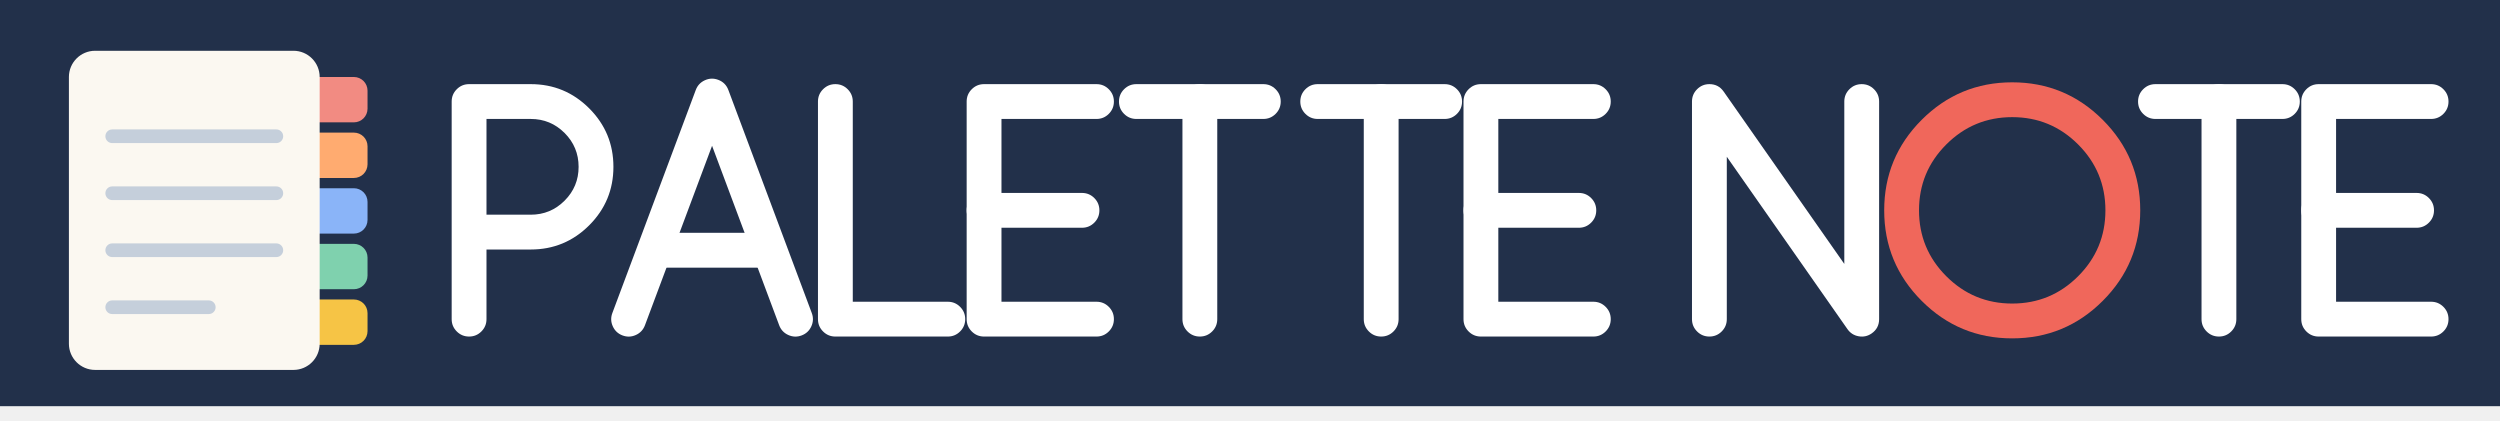
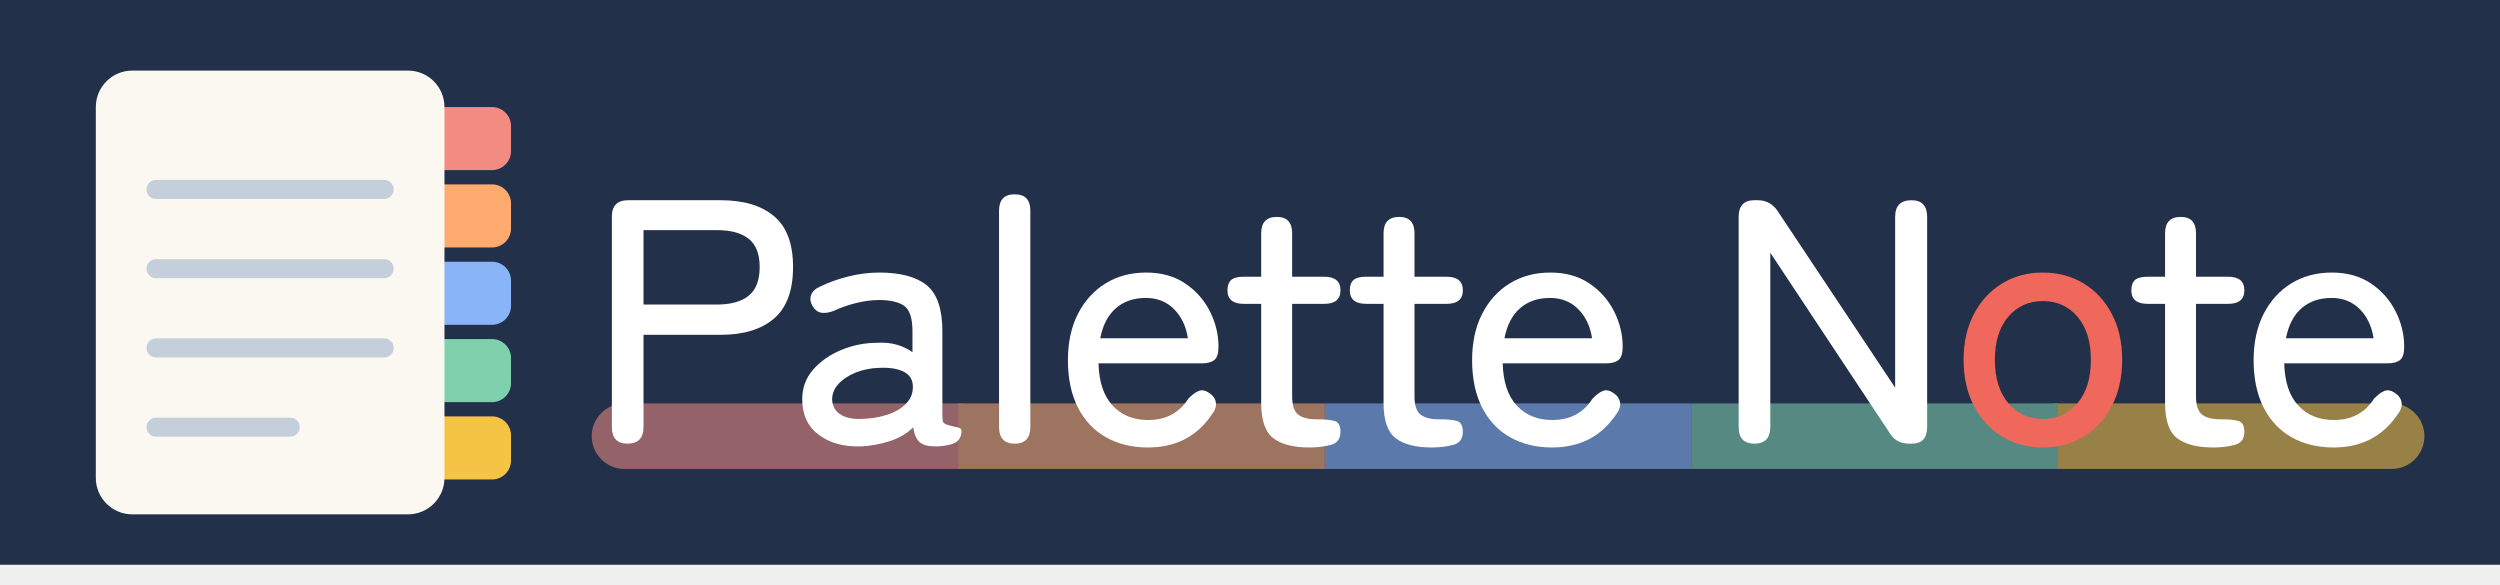
- <svg xmlns="http://www.w3.org/2000/svg" viewBox="-38.0 -56.0 1378.686 232">
-   <path fill="#22304A" d="M-78,-96 L1380.686,-96 L1380.686,168 L-78,168 L-78,-96 Z" />
+ <svg xmlns="http://www.w3.org/2000/svg" viewBox="-38.0 -56.0 991.571 232">
+   <path fill="#22304A" d="M-78,-96 L993.571,-96 L993.571,168 L-78,168 L-78,-96 Z" />
  <path fill="#F28B82" d="M126.971,-13.543 L157.143,-13.543 C161.309,-13.543 164.686,-10.166 164.686,-6 L164.686,3.931 C164.686,8.097 161.309,11.474 157.143,11.474 L126.971,11.474 C122.806,11.474 119.429,8.097 119.429,3.931 L119.429,-6 C119.429,-10.166 122.806,-13.543 126.971,-13.543 Z" />
  <path fill="#FFAB70" d="M126.971,17.131 L157.143,17.131 C161.309,17.131 164.686,20.508 164.686,24.674 L164.686,34.606 C164.686,38.772 161.309,42.149 157.143,42.149 L126.971,42.149 C122.806,42.149 119.429,38.772 119.429,34.606 L119.429,24.674 C119.429,20.508 122.806,17.131 126.971,17.131 Z" />
  <path fill="#8AB4F8" d="M126.971,47.806 L157.143,47.806 C161.309,47.806 164.686,51.183 164.686,55.349 L164.686,65.28 C164.686,69.446 161.309,72.823 157.143,72.823 L126.971,72.823 C122.806,72.823 119.429,69.446 119.429,65.28 L119.429,55.349 C119.429,51.183 122.806,47.806 126.971,47.806 Z" />
  <path fill="#7FD1AE" d="M126.971,78.48 L157.143,78.48 C161.309,78.48 164.686,81.857 164.686,86.023 L164.686,95.954 C164.686,100.12 161.309,103.497 157.143,103.497 L126.971,103.497 C122.806,103.497 119.429,100.12 119.429,95.954 L119.429,86.023 C119.429,81.857 122.806,78.48 126.971,78.48 Z" />
  <path fill="#F6C445" d="M126.971,109.154 L157.143,109.154 C161.309,109.154 164.686,112.531 164.686,116.697 L164.686,126.629 C164.686,130.794 161.309,134.171 157.143,134.171 L126.971,134.171 C122.806,134.171 119.429,130.794 119.429,126.629 L119.429,116.697 C119.429,112.531 122.806,109.154 126.971,109.154 Z" />
  <path fill="#FBF8F1" d="M14.457,-28 L123.829,-28 C131.813,-28 138.286,-21.527 138.286,-13.543 L138.286,133.543 C138.286,141.527 131.813,148 123.829,148 L14.457,148 C6.473,148 0,141.527 0,133.543 L0,-13.543 C0,-21.527 6.473,-28 14.457,-28 Z" />
  <path fill="#C5CFDB" d="M23.886,15.371 L114.4,15.371 C116.483,15.371 118.171,17.06 118.171,19.143 L118.171,19.143 C118.171,21.226 116.483,22.914 114.4,22.914 L23.886,22.914 C21.803,22.914 20.114,21.226 20.114,19.143 L20.114,19.143 C20.114,17.06 21.803,15.371 23.886,15.371 Z M23.886,46.8 L114.4,46.8 C116.483,46.8 118.171,48.488 118.171,50.571 L118.171,50.571 C118.171,52.654 116.483,54.343 114.4,54.343 L23.886,54.343 C21.803,54.343 20.114,52.654 20.114,50.571 L20.114,50.571 C20.114,48.488 21.803,46.8 23.886,46.8 Z M23.886,78.229 L114.4,78.229 C116.483,78.229 118.171,79.917 118.171,82 L118.171,82 C118.171,84.083 116.483,85.771 114.4,85.771 L23.886,85.771 C21.803,85.771 20.114,84.083 20.114,82 L20.114,82 C20.114,79.917 21.803,78.229 23.886,78.229 Z M23.886,109.657 L77.138,109.657 C79.221,109.657 80.91,111.346 80.91,113.429 L80.91,113.429 C80.91,115.511 79.221,117.2 77.138,117.2 L23.886,117.2 C21.803,117.2 20.114,115.512 20.114,113.429 L20.114,113.429 C20.114,111.346 21.803,109.657 23.886,109.657 Z" />
-   <path fill="#FFFFFF" d="M211.086,120 L211.086,0 Q211.086,-3.976 213.897,-6.788 Q216.709,-9.6 220.686,-9.6 L254.686,-9.6 Q273.574,-9.6 286.93,3.756 Q300.286,17.112 300.286,36 Q300.286,54.888 286.93,68.244 Q273.574,81.6 254.686,81.6 L230.286,81.6 L230.286,120 Q230.286,123.976 227.474,126.788 Q224.662,129.6 220.686,129.6 Q216.709,129.6 213.897,126.788 Q211.086,123.976 211.086,120 Z M230.286,62.4 L254.686,62.4 Q265.621,62.4 273.353,54.668 Q281.086,46.935 281.086,36 Q281.086,25.065 273.353,17.332 Q265.621,9.6 254.686,9.6 L230.286,9.6 L230.286,62.4 Z" />
-   <path fill="#FFFFFF" d="M299.694,116.637 L345.694,-6.363 Q347.087,-10.087 350.705,-11.736 Q354.324,-13.385 358.048,-11.992 Q362.145,-10.46 363.677,-6.363 L409.677,116.637 Q411.07,120.362 409.422,123.98 Q407.773,127.599 404.048,128.992 Q400.324,130.385 396.705,128.736 Q393.087,127.087 391.694,123.363 L354.686,24.406 L317.677,123.363 Q316.285,127.087 312.666,128.736 Q309.047,130.385 305.323,128.992 Q301.598,127.599 299.95,123.98 Q298.301,120.362 299.694,116.637 Z" />
-   <path fill="#FFFFFF" d="M327.686,72.4 L381.686,72.4 Q385.662,72.4 388.474,75.212 Q391.286,78.024 391.286,82 Q391.286,85.976 388.474,88.788 Q385.662,91.6 381.686,91.6 L327.686,91.6 Q323.709,91.6 320.897,88.788 Q318.086,85.976 318.086,82 Q318.086,78.024 320.897,75.212 Q323.709,72.4 327.686,72.4 Z" />
-   <path fill="#FFFFFF" d="M432.286,0 L432.286,110.4 L484.686,110.4 Q488.662,110.4 491.474,113.212 Q494.286,116.024 494.286,120 Q494.286,123.976 491.474,126.788 Q488.662,129.6 484.686,129.6 L422.686,129.6 Q418.709,129.6 415.897,126.788 Q413.086,123.976 413.086,120 L413.086,0 Q413.086,-3.976 415.897,-6.788 Q418.709,-9.6 422.686,-9.6 Q426.662,-9.6 429.474,-6.788 Q432.286,-3.976 432.286,0 Z" />
-   <path fill="#FFFFFF" d="M566.686,9.6 L514.286,9.6 L514.286,110.4 L566.686,110.4 Q570.662,110.4 573.474,113.212 Q576.286,116.024 576.286,120 Q576.286,123.976 573.474,126.788 Q570.662,129.6 566.686,129.6 L504.686,129.6 Q500.709,129.6 497.897,126.788 Q495.086,123.976 495.086,120 L495.086,0 Q495.086,-3.976 497.897,-6.788 Q500.709,-9.6 504.686,-9.6 L566.686,-9.6 Q570.662,-9.6 573.474,-6.788 Q576.286,-3.976 576.286,0 Q576.286,3.976 573.474,6.788 Q570.662,9.6 566.686,9.6 Z" />
-   <path fill="#FFFFFF" d="M504.686,50.4 L558.686,50.4 Q562.662,50.4 565.474,53.212 Q568.286,56.024 568.286,60 Q568.286,63.976 565.474,66.788 Q562.662,69.6 558.686,69.6 L504.686,69.6 Q500.709,69.6 497.897,66.788 Q495.086,63.976 495.086,60 Q495.086,56.024 497.897,53.212 Q500.709,50.4 504.686,50.4 Z" />
-   <path fill="#FFFFFF" d="M588.686,-9.6 L658.686,-9.6 Q662.662,-9.6 665.474,-6.788 Q668.286,-3.976 668.286,0 Q668.286,3.976 665.474,6.788 Q662.662,9.6 658.686,9.6 L588.686,9.6 Q584.709,9.6 581.898,6.788 Q579.086,3.976 579.086,0 Q579.086,-3.976 581.898,-6.788 Q584.709,-9.6 588.686,-9.6 Z" />
-   <path fill="#FFFFFF" d="M633.286,0 L633.286,120 Q633.286,123.976 630.474,126.788 Q627.662,129.6 623.686,129.6 Q619.709,129.6 616.898,126.788 Q614.086,123.976 614.086,120 L614.086,0 Q614.086,-3.976 616.898,-6.788 Q619.709,-9.6 623.686,-9.6 Q627.662,-9.6 630.474,-6.788 Q633.286,-3.976 633.286,0 Z" />
-   <path fill="#FFFFFF" d="M688.686,-9.6 L758.686,-9.6 Q762.662,-9.6 765.474,-6.788 Q768.286,-3.976 768.286,0 Q768.286,3.976 765.474,6.788 Q762.662,9.6 758.686,9.6 L688.686,9.6 Q684.709,9.6 681.898,6.788 Q679.086,3.976 679.086,0 Q679.086,-3.976 681.898,-6.788 Q684.709,-9.6 688.686,-9.6 Z" />
-   <path fill="#FFFFFF" d="M733.286,0 L733.286,120 Q733.286,123.976 730.474,126.788 Q727.662,129.6 723.686,129.6 Q719.709,129.6 716.898,126.788 Q714.086,123.976 714.086,120 L714.086,0 Q714.086,-3.976 716.898,-6.788 Q719.709,-9.6 723.686,-9.6 Q727.662,-9.6 730.474,-6.788 Q733.286,-3.976 733.286,0 Z" />
-   <path fill="#FFFFFF" d="M840.686,9.6 L788.286,9.6 L788.286,110.4 L840.686,110.4 Q844.662,110.4 847.474,113.212 Q850.286,116.024 850.286,120 Q850.286,123.976 847.474,126.788 Q844.662,129.6 840.686,129.6 L778.686,129.6 Q774.709,129.6 771.898,126.788 Q769.086,123.976 769.086,120 L769.086,0 Q769.086,-3.976 771.898,-6.788 Q774.709,-9.6 778.686,-9.6 L840.686,-9.6 Q844.662,-9.6 847.474,-6.788 Q850.286,-3.976 850.286,0 Q850.286,3.976 847.474,6.788 Q844.662,9.6 840.686,9.6 Z" />
-   <path fill="#FFFFFF" d="M778.686,50.4 L832.686,50.4 Q836.662,50.4 839.474,53.212 Q842.286,56.024 842.286,60 Q842.286,63.976 839.474,66.788 Q836.662,69.6 832.686,69.6 L778.686,69.6 Q774.709,69.6 771.898,66.788 Q769.086,63.976 769.086,60 Q769.086,56.024 771.898,53.212 Q774.709,50.4 778.686,50.4 Z" />
-   <path fill="#FFFFFF" d="M895.086,120 L895.086,0 Q895.086,-3.976 897.898,-6.788 Q900.709,-9.6 904.686,-9.6 Q909.684,-9.6 912.55,-5.505 L979.086,89.545 L979.086,0 Q979.086,-3.976 981.898,-6.788 Q984.709,-9.6 988.686,-9.6 Q992.662,-9.6 995.474,-6.788 Q998.286,-3.976 998.286,0 L998.286,120 Q998.286,124.998 994.191,127.865 Q990.933,130.145 987.017,129.454 Q983.101,128.763 980.821,125.505 L914.286,30.455 L914.286,120 Q914.286,123.976 911.474,126.788 Q908.662,129.6 904.686,129.6 Q900.709,129.6 897.898,126.788 Q895.086,123.976 895.086,120 Z" />
-   <path fill="#F0675B" d="M1001.086,60 Q1001.086,30.757 1021.764,10.078 Q1042.442,-10.6 1071.686,-10.6 Q1100.929,-10.6 1121.607,10.078 Q1142.286,30.757 1142.286,60 Q1142.286,89.243 1121.607,109.922 Q1100.929,130.6 1071.686,130.6 Q1042.442,130.6 1021.764,109.922 Q1001.086,89.243 1001.086,60 Z M1020.286,60 Q1020.286,81.291 1035.34,96.345 Q1050.395,111.4 1071.686,111.4 Q1092.976,111.4 1108.031,96.345 Q1123.086,81.291 1123.086,60 Q1123.086,38.709 1108.031,23.655 Q1092.976,8.6 1071.686,8.6 Q1050.395,8.6 1035.34,23.655 Q1020.286,38.709 1020.286,60 Z" />
-   <path fill="#FFFFFF" d="M1150.686,-9.6 L1220.686,-9.6 Q1224.662,-9.6 1227.474,-6.788 Q1230.286,-3.976 1230.286,0 Q1230.286,3.976 1227.474,6.788 Q1224.662,9.6 1220.686,9.6 L1150.686,9.6 Q1146.709,9.6 1143.897,6.788 Q1141.086,3.976 1141.086,0 Q1141.086,-3.976 1143.897,-6.788 Q1146.709,-9.6 1150.686,-9.6 Z" />
-   <path fill="#FFFFFF" d="M1195.286,0 L1195.286,120 Q1195.286,123.976 1192.474,126.788 Q1189.662,129.6 1185.686,129.6 Q1181.709,129.6 1178.897,126.788 Q1176.086,123.976 1176.086,120 L1176.086,0 Q1176.086,-3.976 1178.897,-6.788 Q1181.709,-9.6 1185.686,-9.6 Q1189.662,-9.6 1192.474,-6.788 Q1195.286,-3.976 1195.286,0 Z" />
-   <path fill="#FFFFFF" d="M1302.686,9.6 L1250.286,9.6 L1250.286,110.4 L1302.686,110.4 Q1306.662,110.4 1309.474,113.212 Q1312.286,116.024 1312.286,120 Q1312.286,123.976 1309.474,126.788 Q1306.662,129.6 1302.686,129.6 L1240.686,129.6 Q1236.709,129.6 1233.897,126.788 Q1231.086,123.976 1231.086,120 L1231.086,0 Q1231.086,-3.976 1233.897,-6.788 Q1236.709,-9.6 1240.686,-9.6 L1302.686,-9.6 Q1306.662,-9.6 1309.474,-6.788 Q1312.286,-3.976 1312.286,0 Q1312.286,3.976 1309.474,6.788 Q1306.662,9.6 1302.686,9.6 Z" />
-   <path fill="#FFFFFF" d="M1240.686,50.4 L1294.686,50.4 Q1298.662,50.4 1301.474,53.212 Q1304.286,56.024 1304.286,60 Q1304.286,63.976 1301.474,66.788 Q1298.662,69.6 1294.686,69.6 L1240.686,69.6 Q1236.709,69.6 1233.897,66.788 Q1231.086,63.976 1231.086,60 Q1231.086,56.024 1233.897,53.212 Q1236.709,50.4 1240.686,50.4 Z" />
+   <path fill="#946269" d="M209.686,104 L342.086,104 C349.265,104 355.086,109.82 355.086,117 L355.086,117 C355.086,124.18 349.265,130 342.086,130 L209.686,130 C202.506,130 196.686,124.18 196.686,117 L196.686,117 C196.686,109.82 202.506,104 209.686,104 Z" />
+   <path fill="#978147" d="M778.186,104 L910.586,104 C917.765,104 923.586,109.82 923.586,117 L923.586,117 C923.586,124.18 917.765,130 910.586,130 L778.186,130 C771.006,130 765.186,124.18 765.186,117 L765.186,117 C765.186,109.82 771.006,104 778.186,104 Z" />
+   <path fill="#9C745F" d="M342.086,104 L487.486,104 L487.486,130 L342.086,130 L342.086,104 Z" />
+   <path fill="#5B79AA" d="M487.486,104 L632.886,104 L632.886,130 L487.486,130 L487.486,104 Z" />
+   <path fill="#558981" d="M632.786,104 L778.186,104 L778.186,130 L632.786,130 L632.786,104 Z" />
+   <path fill="#FFFFFF" d="M210.893,119.966 Q204.686,119.966 204.686,113.345 L204.686,29.897 Q204.686,23.414 211.168,23.414 L247.858,23.414 Q261.513,23.414 269.031,29.759 Q276.548,36.103 276.548,49.897 Q276.548,63.828 269.031,70.31 Q261.513,76.793 247.858,76.793 L217.237,76.793 L217.237,113.345 Q217.237,119.966 210.893,119.966 Z M217.237,64.793 L246.341,64.793 Q254.617,64.793 258.962,61.276 Q263.306,57.759 263.306,49.897 Q263.306,42.172 258.962,38.724 Q254.617,35.276 246.341,35.276 L217.237,35.276 Z" />
+   <path fill="#FFFFFF" d="M303.358,121.069 Q293.289,121.345 286.737,116.448 Q280.186,111.552 280.186,102.31 Q280.186,95.552 284.531,90.586 Q288.875,85.621 295.703,82.793 Q302.531,79.966 309.841,79.966 Q314.117,79.69 317.703,80.724 Q321.289,81.759 323.91,83.69 L323.91,75.414 Q323.91,67.69 320.668,65.345 Q317.427,63 310.668,63 Q306.393,63 301.634,64.172 Q296.875,65.345 292.737,67.276 Q289.841,68.379 287.772,68.034 Q285.703,67.69 284.324,65.483 Q282.944,63.138 283.703,61 Q284.462,58.862 287.358,57.621 Q292.462,55.138 298.6,53.621 Q304.737,52.103 310.668,52.103 Q323.358,52.103 329.565,57.138 Q335.772,62.172 335.772,75.414 L335.772,108.655 Q335.772,110.862 336.117,111.483 Q336.462,112.103 337.841,112.517 Q339.496,113.069 341.427,113.414 Q343.358,113.759 343.358,114.862 Q343.358,119.414 338.668,120.379 Q335.634,121.069 333.151,121.069 Q328.737,121.069 326.806,119.414 Q324.875,117.759 324.186,113.483 Q320.462,117.207 314.806,119 Q309.151,120.793 303.358,121.069 Z M303.496,110.172 Q309.289,110.034 314.048,108.448 Q318.806,106.862 321.565,103.897 Q324.324,100.931 324.048,96.793 Q323.772,92.931 320.117,91.276 Q316.462,89.621 310.806,89.897 Q305.703,90.034 301.427,91.759 Q297.151,93.483 294.6,96.241 Q292.048,99 292.048,102.448 Q292.186,106.31 295.22,108.31 Q298.255,110.31 303.496,110.172 Z" />
+   <path fill="#FFFFFF" d="M364.457,119.966 Q358.25,119.966 358.25,113.345 L358.25,27.552 Q358.25,21.069 364.457,21.069 Q370.664,21.069 370.664,27.552 L370.664,113.345 Q370.664,119.966 364.457,119.966 Z" />
+   <path fill="#FFFFFF" d="M417.289,121.483 Q407.91,121.483 400.737,117.483 Q393.565,113.483 389.565,105.69 Q385.565,97.897 385.565,86.862 Q385.565,76.241 389.565,68.448 Q393.565,60.655 400.53,56.379 Q407.496,52.103 416.599,52.103 Q425.703,52.103 432.117,56.448 Q438.53,60.793 441.91,67.552 Q445.289,74.31 445.289,81.483 Q445.289,85.483 443.634,86.793 Q441.979,88.103 438.806,88.103 L397.703,88.103 Q397.979,99.138 403.289,104.862 Q408.599,110.586 417.427,110.586 Q427.91,110.586 433.289,102.172 Q435.496,99.828 437.427,99.069 Q439.358,98.31 441.565,99.828 Q443.91,101.345 444.255,103.69 Q444.599,106.034 442.392,108.793 Q437.841,115.276 431.565,118.379 Q425.289,121.483 417.289,121.483 Z M398.392,78.172 L433.151,78.172 Q432.048,71 427.634,66.586 Q423.22,62.172 416.461,62.172 Q409.289,62.172 404.599,66.241 Q399.91,70.31 398.392,78.172 Z" />
+   <path fill="#FFFFFF" d="M481.26,121.483 Q471.881,121.483 467.053,117.828 Q462.225,114.172 462.225,103.828 L462.225,64.517 L455.329,64.517 Q448.846,64.517 448.846,59.138 Q448.846,56.379 450.294,55.069 Q451.743,53.759 455.329,53.759 L462.225,53.759 L462.225,36.517 Q462.225,30.034 468.432,30.034 Q474.501,30.034 474.501,36.517 L474.501,53.759 L487.191,53.759 Q493.674,53.759 493.674,59.138 Q493.674,64.517 487.191,64.517 L474.501,64.517 L474.501,101.207 Q474.501,106.586 476.915,108.448 Q479.329,110.31 484.156,110.31 Q484.432,110.31 484.984,110.31 Q488.708,110.31 491.191,110.931 Q493.674,111.552 493.674,115.276 Q493.674,119.414 489.881,120.448 Q486.088,121.483 481.26,121.483 Z" />
+   <path fill="#FFFFFF" d="M529.791,121.483 Q520.412,121.483 515.584,117.828 Q510.757,114.172 510.757,103.828 L510.757,64.517 L503.86,64.517 Q497.377,64.517 497.377,59.138 Q497.377,56.379 498.826,55.069 Q500.274,53.759 503.86,53.759 L510.757,53.759 L510.757,36.517 Q510.757,30.034 516.964,30.034 Q523.033,30.034 523.033,36.517 L523.033,53.759 L535.722,53.759 Q542.205,53.759 542.205,59.138 Q542.205,64.517 535.722,64.517 L523.033,64.517 L523.033,101.207 Q523.033,106.586 525.446,108.448 Q527.86,110.31 532.688,110.31 Q532.964,110.31 533.515,110.31 Q537.239,110.31 539.722,110.931 Q542.205,111.552 542.205,115.276 Q542.205,119.414 538.412,120.448 Q534.619,121.483 529.791,121.483 Z" />
+   <path fill="#FFFFFF" d="M577.602,121.483 Q568.222,121.483 561.05,117.483 Q553.877,113.483 549.877,105.69 Q545.877,97.897 545.877,86.862 Q545.877,76.241 549.877,68.448 Q553.877,60.655 560.843,56.379 Q567.808,52.103 576.912,52.103 Q586.015,52.103 592.429,56.448 Q598.843,60.793 602.222,67.552 Q605.602,74.31 605.602,81.483 Q605.602,85.483 603.946,86.793 Q602.291,88.103 599.119,88.103 L558.015,88.103 Q558.291,99.138 563.602,104.862 Q568.912,110.586 577.739,110.586 Q588.222,110.586 593.602,102.172 Q595.808,99.828 597.739,99.069 Q599.67,98.31 601.877,99.828 Q604.222,101.345 604.567,103.69 Q604.912,106.034 602.705,108.793 Q598.153,115.276 591.877,118.379 Q585.602,121.483 577.602,121.483 Z M558.705,78.172 L593.464,78.172 Q592.36,71 587.946,66.586 Q583.533,62.172 576.774,62.172 Q569.602,62.172 564.912,66.241 Q560.222,70.31 558.705,78.172 Z" />
+   <path fill="#FFFFFF" d="M657.808,119.966 Q651.602,119.966 651.602,113.345 L651.602,30.034 Q651.602,23.414 657.808,23.414 L659.188,23.414 Q664.153,23.414 667.05,27.69 L713.67,97.759 L713.67,30.034 Q713.67,23.414 720.153,23.414 Q726.36,23.414 726.36,30.034 L726.36,113.345 Q726.36,119.966 720.291,119.966 L719.326,119.966 Q713.946,119.966 711.464,115.69 L664.153,44.241 L664.153,113.345 Q664.153,119.966 657.808,119.966 Z" />
+   <path fill="#F0675B" d="M772.264,121.483 Q763.161,121.483 756.057,117.138 Q748.954,112.793 744.885,104.931 Q740.816,97.069 740.816,86.724 Q740.816,76.379 744.885,68.586 Q748.954,60.793 756.057,56.448 Q763.161,52.103 772.264,52.103 Q781.368,52.103 788.471,56.448 Q795.575,60.793 799.644,68.586 Q803.713,76.379 803.713,86.724 Q803.713,97.069 799.644,104.931 Q795.575,112.793 788.471,117.138 Q781.368,121.483 772.264,121.483 Z M772.264,110.172 Q780.678,110.172 785.989,103.897 Q791.299,97.621 791.299,86.724 Q791.299,75.828 785.989,69.621 Q780.678,63.414 772.264,63.414 Q763.851,63.414 758.54,69.621 Q753.23,75.828 753.23,86.724 Q753.23,97.621 758.54,103.897 Q763.851,110.172 772.264,110.172 Z" />
+   <path fill="#FFFFFF" d="M839.761,121.483 Q830.382,121.483 825.554,117.828 Q820.727,114.172 820.727,103.828 L820.727,64.517 L813.83,64.517 Q807.347,64.517 807.347,59.138 Q807.347,56.379 808.796,55.069 Q810.244,53.759 813.83,53.759 L820.727,53.759 L820.727,36.517 Q820.727,30.034 826.934,30.034 Q833.003,30.034 833.003,36.517 L833.003,53.759 L845.692,53.759 Q852.175,53.759 852.175,59.138 Q852.175,64.517 845.692,64.517 L833.003,64.517 L833.003,101.207 Q833.003,106.586 835.416,108.448 Q837.83,110.31 842.658,110.31 Q842.934,110.31 843.485,110.31 Q847.209,110.31 849.692,110.931 Q852.175,111.552 852.175,115.276 Q852.175,119.414 848.382,120.448 Q844.589,121.483 839.761,121.483 Z" />
+   <path fill="#FFFFFF" d="M887.572,121.483 Q878.192,121.483 871.02,117.483 Q863.847,113.483 859.847,105.69 Q855.847,97.897 855.847,86.862 Q855.847,76.241 859.847,68.448 Q863.847,60.655 870.813,56.379 Q877.778,52.103 886.882,52.103 Q895.985,52.103 902.399,56.448 Q908.813,60.793 912.192,67.552 Q915.572,74.31 915.572,81.483 Q915.572,85.483 913.916,86.793 Q912.261,88.103 909.089,88.103 L867.985,88.103 Q868.261,99.138 873.572,104.862 Q878.882,110.586 887.709,110.586 Q898.192,110.586 903.572,102.172 Q905.778,99.828 907.709,99.069 Q909.64,98.31 911.847,99.828 Q914.192,101.345 914.537,103.69 Q914.882,106.034 912.675,108.793 Q908.123,115.276 901.847,118.379 Q895.572,121.483 887.572,121.483 Z M868.675,78.172 L903.434,78.172 Q902.33,71 897.916,66.586 Q893.503,62.172 886.744,62.172 Q879.572,62.172 874.882,66.241 Q870.192,70.31 868.675,78.172 Z" />
</svg>
